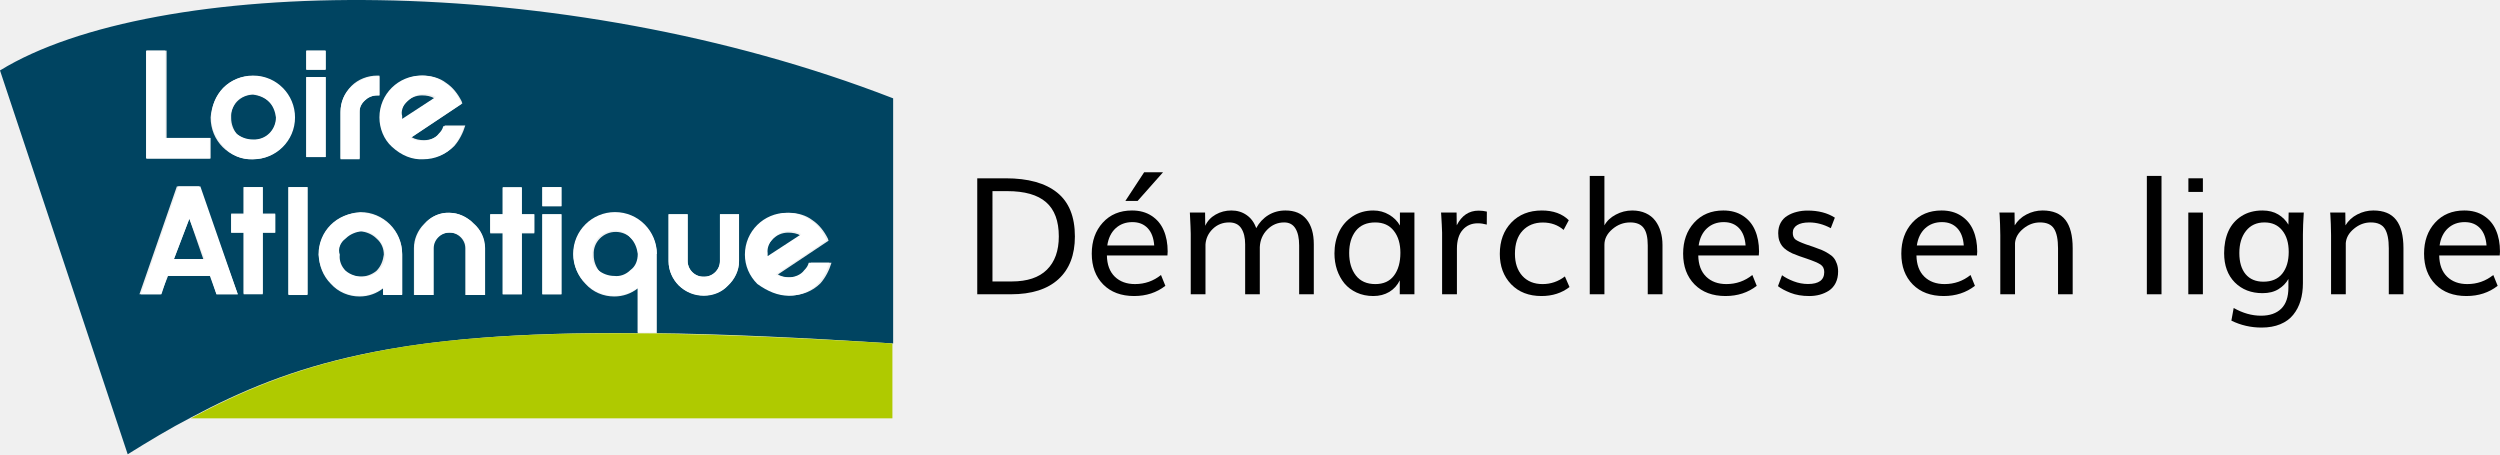
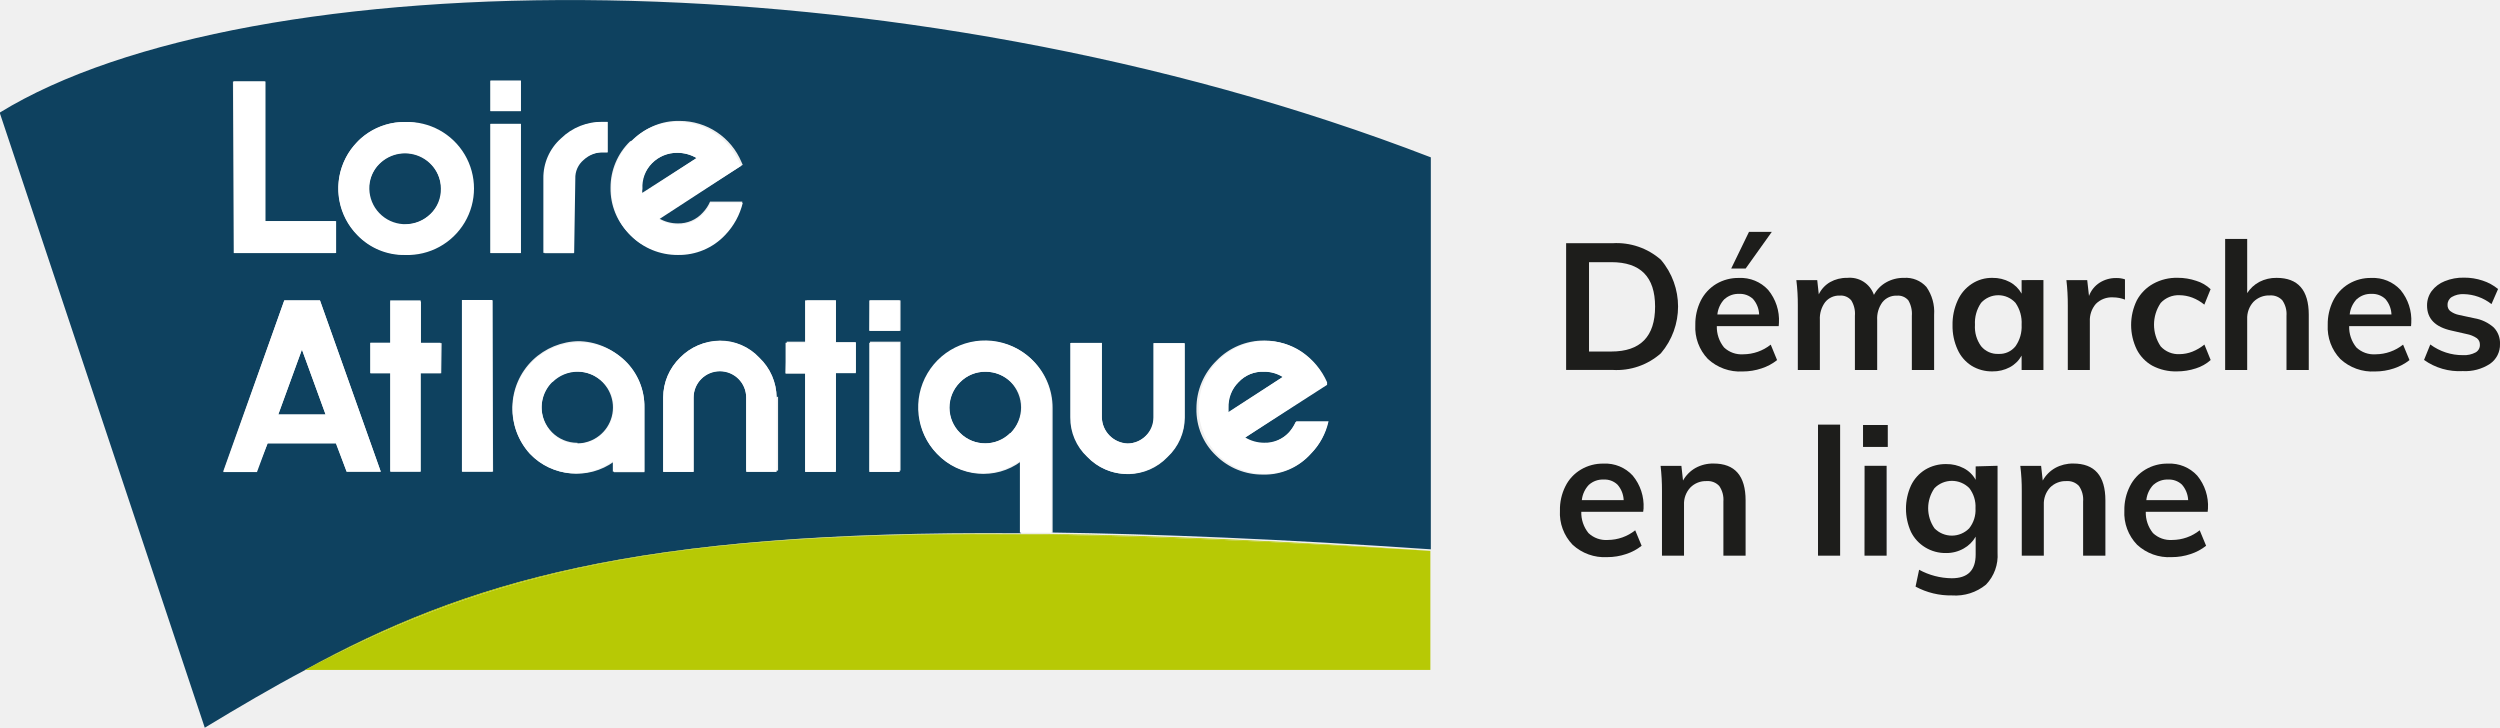
- <svg xmlns="http://www.w3.org/2000/svg" space="preserve" version="1.1" viewBox="0 0 340.65 61.899">
-   <style type="text/css">.st0{fill:#004461;}
- 	.st1{fill:#AFCA00;}
- 	.st2{fill:#FFFFFF;}</style>
-   <g transform="translate(0 -.00089836)">
-     <g>
-       <path class="st0" d="m59.2 13.4c-0.5-0.3-1.1-0.4-1.7-0.4-0.8 0-1.6 0.3-2.2 1-0.6 0.6-0.9 1.4-0.8 2.2v0.4z" />
-       <path class="st0" d="m109.1 32.1c-0.5-0.3-1.1-0.4-1.7-0.4-0.8 0-1.6 0.3-2.2 1-0.6 0.6-0.9 1.4-0.8 2.2v0.4z" />
-       <path class="st0" d="m34.5 19.1c0.8 0 1.6-0.3 2.2-0.8 0.6-0.6 0.9-1.4 1-2.2 0-0.8-0.3-1.6-1-2.2-0.6-0.6-1.4-0.9-2.2-1-1.7 0-3.1 1.4-3 3.1v0.1c0 0.8 0.3 1.6 0.8 2.2 0.6 0.5 1.3 0.8 2.2 0.8z" />
-       <path class="st0" d="m83.9 31.6c-1.7 0-3.1 1.4-3 3.1v0.1c0 0.8 0.3 1.6 0.8 2.2 0.6 0.6 1.4 0.9 2.2 0.8 0.8 0 1.6-0.3 2.2-0.8 0.6-0.6 0.9-1.4 1-2.2-0.1-1.8-1.5-3.2-3.2-3.2z" />
-       <path class="st0" d="m49.1 37.7c0.8 0 1.6-0.3 2.2-0.8 0.6-0.6 0.9-1.4 1-2.2 0-0.8-0.3-1.6-1-2.2-0.6-0.6-1.4-0.9-2.2-1-1.7 0-3.1 1.4-3 3.1v0.1c0 0.8 0.3 1.6 0.8 2.2 0.6 0.5 1.4 0.8 2.2 0.8z" />
-       <path class="st0" d="m86.9 45.4v-6.1c-0.9 0.7-2 1.1-3.2 1.1-1.5 0-2.9-0.6-3.9-1.7-2.2-2.2-2.2-5.8 0-8s5.8-2.2 8 0c1.1 1.1 1.7 2.5 1.7 4v10.7h-0.3c9.3 0.1 19.9 0.6 32.5 1.4v-33.4c-45.6-17.7-100.7-16.7-121.7-3.8l17.4 52.3c2.9-1.8 5.7-3.5 8.6-5 13.7-7.3 28-11.8 60.9-11.5zm16.6-14.7c1.1-1.1 2.5-1.7 4-1.7 1.1 0 2.3 0.3 3.2 1 0.9 0.6 1.6 1.5 2.1 2.5l0.1 0.3-6.9 4.6c0.5 0.3 1.1 0.4 1.7 0.4 0.8 0 1.6-0.3 2.2-1 0.3-0.3 0.5-0.6 0.6-1h2.8c-0.3 1-0.8 2-1.5 2.8-2.2 2.2-5.8 2.2-8 0-1.1-1.1-1.7-2.5-1.7-4-0.2-1.5 0.3-2.9 1.4-3.9zm-12.4-1.5h2.6v6.4c0 1.2 1.1 2.2 2.3 2.1 1.2 0 2.1-1 2.1-2.1v-6.4h2.6v6.4c0 1.3-0.6 2.5-1.5 3.3-1.8 1.8-4.8 1.8-6.7 0-0.9-0.9-1.4-2.1-1.4-3.3zm-53.6 2.5h-1.7v8.3h-2.6v-8.3h-1.7v-2.6h1.7v-3.6h2.6v3.6h1.7zm4.4 8.4h-2.6v-14.6h2.6zm32-14.6h2.6v2.6h-2.6zm0 3.7h2.6v10.9h-2.6zm-7.1 0h1.7v-3.6h2.6v3.6h1.7v2.6h-1.7v8.3h-2.6v-8.3h-1.7zm-0.8 4.6v6.4h-2.6v-6.4c0-1.2-1.1-2.2-2.3-2.1-1.2 0-2.1 1-2.1 2.1v6.4h-2.6v-6.4c0-1.2 0.5-2.4 1.4-3.3 1.6-1.8 4.3-2 6.2-0.5 0.2 0.1 0.3 0.3 0.5 0.5 0.9 0.7 1.6 2 1.5 3.3zm-12.4-21.8c1.1-1.1 2.5-1.7 4-1.7 1.1 0 2.3 0.3 3.2 1 0.9 0.6 1.6 1.5 2.1 2.5l0.1 0.3-6.9 4.6c0.5 0.3 1.1 0.4 1.7 0.4 0.8 0 1.6-0.3 2.2-1 0.3-0.3 0.5-0.6 0.6-1h2.8c-0.3 1-0.8 2-1.5 2.8-2.2 2.2-5.8 2.2-8 0-1.1-1.1-1.7-2.5-1.7-4-0.3-1.4 0.3-2.9 1.4-3.9zm-7.2 3.2c0-1.3 0.6-2.6 1.5-3.5s2.2-1.4 3.5-1.4h0.3v2.7h-0.3c-0.6 0-1.2 0.2-1.7 0.7-0.4 0.4-0.7 0.9-0.7 1.5v6.4h-2.6zm2.7 13.7c3.1 0 5.7 2.5 5.7 5.7v5.5h-2.6v-0.8c-0.9 0.7-2 1.1-3.2 1.1-1.5 0-2.9-0.6-3.9-1.7-2.2-2.2-2.2-5.8 0-8 1.1-1.1 2.5-1.7 4-1.8zm-7.3-22h2.5v2.6h-2.6v-2.6zm0 3.6h2.5v10.9h-2.6v-10.9zm-11.4 1.5c2.2-2.2 5.8-2.2 8 0 1.1 1.1 1.7 2.5 1.7 4 0 3.1-2.5 5.7-5.7 5.7s-5.7-2.5-5.7-5.7c0.1-1.4 0.7-2.9 1.7-4zm-10.5-5.1h2.8v11.9h6v2.8h-8.7v-14.7zm2 33.2h-2.9l5.1-14.7h3l5.3 14.7h-2.9l-0.8-2.5h-5.8z" />
-       <path class="st0" d="m23.7 35.3h4l-1.9-5.5z" />
-       <path class="st1" d="m26 57h95.6v-10.2c-55.3-3.3-74.7-1-95.6 10.2z" />
-       <path class="st1" d="m121.9 46.8" />
-       <path class="st1" d="m121.7 46.8c-12.6-0.8-23.3-1.2-32.5-1.4h-2.2c-33-0.3-47.3 4.2-61 11.6 20.9-11.2 40.3-13.5 95.7-10.2z" />
-       <path class="st2" d="m34.5 21.7c3.1 0 5.7-2.5 5.7-5.7 0-3.1-2.5-5.7-5.7-5.7s-5.7 2.5-5.7 5.7c0 1.5 0.6 2.9 1.7 4 1 1.2 2.5 1.8 4 1.7zm-2.3-7.9c0.6-0.6 1.4-0.9 2.2-1 0.8 0.1 1.6 0.4 2.2 1s0.9 1.4 1 2.2c0 1.7-1.4 3.1-3.1 3h-0.1c-0.8 0-1.6-0.3-2.2-0.8-0.6-0.6-0.9-1.4-0.8-2.2 0-0.7 0.3-1.5 0.8-2.2z" />
-       <rect class="st2" x="41.8" y="10.5" width="2.6" height="10.9" />
-       <path class="st2" d="m49 15.2c0-0.6 0.2-1.1 0.7-1.5 0.4-0.4 1-0.7 1.7-0.7h0.3v-2.6h-0.3c-1.3 0-2.5 0.5-3.5 1.4s-1.5 2.1-1.5 3.5v6.4h2.6z" />
-       <path class="st2" d="m35.8 25.5h-2.6v3.7h-1.7v2.5h1.7v8.4h2.6v-8.4h1.7v-2.5h-1.7z" />
-       <rect class="st2" x="39.3" y="25.5" width="2.6" height="14.7" />
-       <path class="st2" d="m45.1 38.6c1 1.1 2.4 1.7 3.9 1.7 1.2 0 2.3-0.4 3.2-1.1v1h2.6v-5.5c0-3.1-2.5-5.7-5.7-5.7s-5.7 2.5-5.7 5.7c0.1 1.4 0.7 2.9 1.7 3.9zm2-6.1c0.6-0.6 1.4-0.9 2.2-1 0.8 0 1.6 0.3 2.2 1 0.6 0.6 0.9 1.4 1 2.2 0 1.7-1.4 3.1-3.1 3h-0.1c-0.8 0-1.6-0.3-2.2-0.8-0.6-0.6-0.9-1.4-0.8-2.2-0.3-0.8 0.1-1.7 0.8-2.2z" />
-       <path class="st2" d="m57.9 30.5c-0.9 0.9-1.4 2.1-1.4 3.3v6.4h2.6v-6.4c0-1.2 1.1-2.2 2.3-2.1 1.2 0 2.1 1 2.1 2.1v6.4h2.6v-6.4c0-1.3-0.6-2.5-1.5-3.3-0.9-0.9-2.1-1.5-3.3-1.5-1.3-0.1-2.6 0.5-3.4 1.5z" />
-       <path class="st2" d="m68.5 40.1h2.6v-8.4h1.7v-2.5h-1.7v-3.7h-2.6v3.7h-1.7v2.5h1.7z" />
-       <rect class="st2" x="73.9" y="29.2" width="2.6" height="10.9" />
-       <rect class="st2" x="73.9" y="25.5" width="2.6" height="2.6" />
-       <path class="st2" d="m89.5 34.6c0-3.1-2.5-5.7-5.7-5.7-3.1 0-5.7 2.5-5.7 5.7 0 1.5 0.6 2.9 1.7 4 1 1.1 2.4 1.7 3.9 1.7 1.2 0 2.3-0.4 3.2-1.1v6.1h2.5v-10.7zm-3.6 2.2c-0.6 0.6-1.4 0.9-2.2 0.8-0.8 0-1.6-0.3-2.2-0.8-0.6-0.6-0.9-1.4-0.8-2.2 0-0.8 0.3-1.6 0.8-2.2 0.6-0.6 1.4-0.9 2.2-1 0.8 0 1.6 0.3 2.2 1 0.6 0.6 0.9 1.4 1 2.2 0 0.9-0.3 1.7-1 2.2z" />
-       <path class="st2" d="m86.9 45.4" />
-       <path class="st2" d="m95.9 40.3c1.3 0 2.5-0.5 3.3-1.4 0.9-0.9 1.5-2.1 1.5-3.3v-6.4h-2.6v6.4c0 1.2-1.1 2.2-2.3 2.1-1.2 0-2.1-1-2.1-2.1v-6.4h-2.6v6.4c0 1.2 0.5 2.4 1.4 3.3s2.1 1.4 3.4 1.4z" />
-       <path class="st2" d="m57.7 21.7c1.5 0 3-0.6 4-1.7 0.7-0.8 1.2-1.7 1.5-2.8h-2.8c-0.1 0.4-0.3 0.7-0.6 1-0.5 0.7-1.4 1-2.2 1-0.6 0-1.1-0.1-1.7-0.4l6.9-4.6-0.1-0.4c-0.4-1-1.1-1.9-2.1-2.5-0.9-0.7-2-1-3.2-1-3.1 0-5.7 2.5-5.7 5.7 0 1.5 0.6 3 1.7 4 1.3 1.2 2.8 1.8 4.3 1.7zm-2.2-7.9c0.6-0.6 1.4-1 2.2-1 0.6 0 1.1 0.1 1.7 0.4l-4.6 3v-0.4c-0.2-0.6 0.1-1.5 0.7-2z" />
-       <path class="st2" d="m107.5 40.3c1.5 0 3-0.6 4-1.7 0.7-0.8 1.2-1.7 1.5-2.8h-2.8c-0.1 0.4-0.3 0.7-0.6 1-0.5 0.7-1.4 1-2.2 1-0.6 0-1.1-0.1-1.7-0.4l6.9-4.6-0.1-0.3c-0.4-1-1.1-1.9-2.1-2.5-0.9-0.7-2-1-3.2-1-3.1 0-5.7 2.5-5.7 5.7 0 1.5 0.6 2.9 1.7 4 1.4 1 2.8 1.6 4.3 1.6zm-2.2-7.8c0.6-0.6 1.4-1 2.2-1 0.6 0 1.1 0.1 1.7 0.4l-4.6 3v-0.4c-0.1-0.7 0.2-1.4 0.7-2z" />
-       <path class="st2" d="m28.6 18.8h-6.1v-11.9h-2.6v14.7h8.7z" />
-       <path class="st2" d="m29.5 40.1h2.9l-5.1-14.7h-3l-5.1 14.7h2.8l0.8-2.5h5.8zm-5.8-4.8 2.1-5.5 2.1 5.5z" />
-       <rect class="st2" x="41.8" y="6.9" width="2.6" height="2.6" />
-     </g>
-   </g>
-   <g font-family="Muli" font-size="22.227px" stroke-width=".556" style="line-height:1.25" aria-label="Démarches en ligne">
-     <path d="m133.16 40.098v-15.802h3.885q4.58 0 7 1.943t2.42 5.98q0 3.777-2.247 5.828-2.247 2.051-6.468 2.051zm2.073-1.747h2.627q3.169 0 4.786-1.595 1.628-1.606 1.628-4.537 0-3.158-1.736-4.667-1.726-1.509-5.296-1.509h-2.008z" />
-     <path d="m150.88 33.445h6.393q-0.109-1.53-0.89-2.355-0.781-0.825-2.084-0.825-1.367 0-2.29 0.847-0.912 0.847-1.129 2.333zm3.668 6.892q-2.659 0-4.222-1.574-1.563-1.585-1.563-4.2 0-2.572 1.498-4.222 1.509-1.661 3.983-1.661 1.563 0 2.67 0.727 1.118 0.727 1.65 1.975 0.543 1.248 0.543 2.898 0 0.206-0.033 0.532h-8.248q0.033 1.867 1.075 2.887 1.042 1.009 2.757 1.009 1.997 0 3.538-1.237l0.597 1.476q-1.791 1.389-4.244 1.389zm-1.205-12.959 2.561-3.907h2.572l-3.462 3.907z" />
-     <path d="m162.25 40.098v-8.227q0-0.564-0.119-2.909h2.073l0.022 1.802q0.445-0.977 1.422-1.53 0.977-0.554 2.138-0.554 1.194 0 2.084 0.629 0.901 0.629 1.302 1.78 0.608-1.129 1.639-1.769 1.042-0.64 2.344-0.64 1.899 0 2.876 1.216 0.988 1.205 0.988 3.386v6.816h-1.997v-6.653q0-1.476-0.499-2.301-0.499-0.836-1.541-0.836-1.335 0-2.301 0.977-0.955 0.966-1.02 2.388v6.425h-1.997v-6.827q0-1.335-0.521-2.149t-1.661-0.814q-1.313 0-2.225 0.879-0.912 0.879-0.998 2.127v6.783z" />
-     <path d="m187.41 38.709q1.661 0 2.529-1.15 0.879-1.161 0.879-3.115 0-1.845-0.89-2.985-0.89-1.15-2.54-1.15-1.736 0-2.648 1.15-0.901 1.15-0.901 3.017 0 1.878 0.912 3.061 0.912 1.172 2.659 1.172zm-0.282 1.628q-1.248 0-2.268-0.467-1.009-0.467-1.671-1.259-0.651-0.803-1.009-1.845-0.347-1.053-0.347-2.236 0-1.628 0.629-2.941 0.64-1.324 1.856-2.116t2.811-0.792q1.183 0 2.149 0.575 0.977 0.575 1.476 1.476v-1.769h1.975v11.135h-1.997v-1.899q-0.478 0.998-1.422 1.574-0.944 0.564-2.182 0.564z" />
-     <path d="m196.5 40.098v-8.4q0-0.369-0.043-1.053-0.033-0.684-0.065-1.183l-0.033-0.499h2.116l0.022 1.736q1.009-1.997 2.974-1.997 0.619 0 1.129 0.13l-0.011 1.769q-0.64-0.174-1.226-0.174-1.281 0-2.062 0.901-0.781 0.89-0.781 2.572v6.197z" />
-     <path d="m210.04 40.337q-2.583 0-4.135-1.606-1.541-1.617-1.541-4.135 0-2.637 1.574-4.276t4.146-1.639q2.333 0 3.679 1.324l-0.705 1.324q-1.161-1.009-2.833-1.009-1.704 0-2.757 1.118-1.042 1.107-1.042 3.147 0 1.888 1.009 3.006 1.02 1.118 2.757 1.118 1.682 0 3.039-1.042l0.629 1.444q-1.585 1.226-3.82 1.226z" />
-     <path d="m216.62 40.098v-16.128h1.997v6.74q0.499-0.912 1.552-1.465 1.053-0.564 2.236-0.564 1.042 0 1.845 0.369t1.292 1.02q0.488 0.64 0.738 1.487 0.25 0.836 0.25 1.823v6.718h-2.008v-6.664q0-1.639-0.564-2.377-0.564-0.749-1.823-0.749-1.367 0-2.442 0.923-1.075 0.923-1.075 2.116v6.751z" />
-     <path d="m231.46 33.445h6.393q-0.109-1.53-0.89-2.355-0.781-0.825-2.084-0.825-1.367 0-2.29 0.847-0.912 0.847-1.129 2.333zm3.668 6.892q-2.659 0-4.222-1.574-1.563-1.585-1.563-4.2 0-2.572 1.498-4.222 1.509-1.661 3.983-1.661 1.563 0 2.67 0.727 1.118 0.727 1.65 1.975 0.543 1.248 0.543 2.898 0 0.206-0.033 0.532h-8.248q0.033 1.867 1.075 2.887 1.042 1.009 2.757 1.009 1.997 0 3.538-1.237l0.597 1.476q-1.791 1.389-4.244 1.389z" />
-     <path d="m246.52 40.337q-1.444 0-2.55-0.434-1.096-0.434-1.704-0.912l0.554-1.487q0.619 0.456 1.574 0.825 0.966 0.369 1.964 0.369 2.214 0 2.214-1.628 0-0.684-0.499-1.02-0.499-0.336-1.943-0.825l-0.955-0.326q-0.554-0.195-0.944-0.369-0.38-0.174-0.771-0.434-0.391-0.271-0.629-0.575-0.239-0.315-0.391-0.749-0.141-0.445-0.141-0.998 0-0.792 0.326-1.4 0.336-0.619 0.912-0.966 0.575-0.358 1.27-0.532 0.695-0.184 1.498-0.184 2.203 0 3.712 0.966l-0.554 1.433q-1.465-0.781-2.93-0.781-1.075 0-1.661 0.369-0.586 0.369-0.586 1.042 0 0.608 0.347 0.901 0.358 0.282 1.411 0.662 0.944 0.315 1.118 0.38 0.684 0.239 1.096 0.412t0.879 0.467q0.478 0.282 0.727 0.597 0.26 0.315 0.423 0.792 0.174 0.467 0.174 1.064 0 0.89-0.336 1.563-0.336 0.662-0.912 1.042-0.575 0.369-1.248 0.554-0.673 0.184-1.444 0.184z" />
-     <path d="m261.19 33.445h6.393q-0.109-1.53-0.89-2.355-0.781-0.825-2.084-0.825-1.367 0-2.29 0.847-0.912 0.847-1.129 2.333zm3.668 6.892q-2.659 0-4.222-1.574-1.563-1.585-1.563-4.2 0-2.572 1.498-4.222 1.509-1.661 3.983-1.661 1.563 0 2.67 0.727 1.118 0.727 1.65 1.975 0.543 1.248 0.543 2.898 0 0.206-0.033 0.532h-8.248q0.033 1.867 1.075 2.887 1.042 1.009 2.757 1.009 1.997 0 3.538-1.237l0.597 1.476q-1.791 1.389-4.244 1.389z" />
-     <path d="m272.56 40.098v-8.053q0-0.738-0.033-1.509-0.022-0.771-0.054-1.172l-0.033-0.402h2.062l0.022 1.747q0.575-0.955 1.606-1.487 1.042-0.543 2.192-0.543 2.106 0 3.104 1.281 0.998 1.27 0.998 3.864v6.273h-1.997v-6.262q0-1.812-0.543-2.67-0.543-0.857-1.91-0.857-1.259 0-2.29 0.857-1.031 0.847-1.118 1.954v6.979z" />
-     <path d="m292.53 40.098v-16.128h1.997v16.128z" />
-     <path d="m298.19 26.152v-1.856h1.975v1.856zm-0.011 13.946v-11.135h1.986v11.135z" />
-     <path d="m308.41 38.383q1.693 0 2.572-1.096 0.879-1.107 0.879-2.963 0-1.834-0.879-2.92-0.868-1.096-2.431-1.096-1.595 0-2.507 1.15t-0.912 3.017q0 1.856 0.857 2.887 0.857 1.02 2.42 1.02zm-0.25 6.251q-2.192 0-4.113-0.944l0.315-1.726q1.845 1.053 3.723 1.053 1.78 0 2.757-0.955t0.977-2.887v-1.161q-0.467 0.836-1.357 1.389-0.879 0.543-2.171 0.543-2.312 0-3.777-1.465-1.454-1.476-1.454-3.983 0-1.704 0.586-3.006 0.597-1.302 1.791-2.051 1.194-0.76 2.844-0.76 1.27 0 2.16 0.543 0.89 0.543 1.378 1.389l0.033-1.65h2.062q-0.119 1.802-0.119 2.995v6.62q0 1.324-0.326 2.409-0.326 1.085-0.998 1.91-0.662 0.825-1.758 1.281-1.096 0.456-2.55 0.456z" />
-     <path d="m317.63 40.098v-8.053q0-0.738-0.033-1.509-0.022-0.771-0.054-1.172l-0.033-0.402h2.062l0.022 1.747q0.575-0.955 1.606-1.487 1.042-0.543 2.192-0.543 2.106 0 3.104 1.281 0.998 1.27 0.998 3.864v6.273h-1.997v-6.262q0-1.812-0.543-2.67-0.543-0.857-1.91-0.857-1.259 0-2.29 0.857-1.031 0.847-1.118 1.954v6.979z" />
-     <path d="m332.42 33.445h6.393q-0.109-1.53-0.89-2.355-0.781-0.825-2.084-0.825-1.367 0-2.29 0.847-0.912 0.847-1.129 2.333zm3.668 6.892q-2.659 0-4.222-1.574-1.563-1.585-1.563-4.2 0-2.572 1.498-4.222 1.509-1.661 3.983-1.661 1.563 0 2.67 0.727 1.118 0.727 1.65 1.975 0.543 1.248 0.543 2.898 0 0.206-0.033 0.532h-8.248q0.033 1.867 1.075 2.887 1.042 1.009 2.757 1.009 1.997 0 3.538-1.237l0.597 1.476q-1.791 1.389-4.244 1.389z" />
-   </g>
+ <svg xmlns="http://www.w3.org/2000/svg" id="Calque_1" data-name="Calque 1" viewBox="0 0 323.17 94.07">
+   <defs>
+     <style>.cls-1{fill:#1d1d1b;}.cls-2{fill:#0e415f;}.cls-3{fill:#b7c905;}.cls-4{fill:#fff;}</style>
+   </defs>
+   <path class="cls-1" d="M332.23,408.61h6a8.66,8.66,0,0,1,6.25,2.14,9.34,9.34,0,0,1,0,12.09,8.62,8.62,0,0,1-6.25,2.15h-6Zm5.84,14c3.77,0,5.66-1.94,5.66-5.8s-1.89-5.75-5.66-5.75h-2.88v11.55Z" transform="translate(-129.78 -377.17)" />
+   <path class="cls-1" d="M359.71,419.33h-8a4.19,4.19,0,0,0,.93,2.75,3.28,3.28,0,0,0,2.49.89,5.74,5.74,0,0,0,3.55-1.25l.82,2a6.4,6.4,0,0,1-2,1.07,7.67,7.67,0,0,1-2.45.4,6.1,6.1,0,0,1-4.49-1.61,5.89,5.89,0,0,1-1.63-4.41,6.83,6.83,0,0,1,.71-3.15,5.33,5.33,0,0,1,2-2.15,5.55,5.55,0,0,1,2.93-.77,4.81,4.81,0,0,1,3.78,1.55,6.14,6.14,0,0,1,1.39,4.26Zm-7-3.51a3.38,3.38,0,0,0-.93,2h5.4a3.22,3.22,0,0,0-.79-2,2.44,2.44,0,0,0-1.81-.66A2.63,2.63,0,0,0,352.73,415.82Zm.86-3.94,2.3-4.74h2.95l-3.38,4.74Z" transform="translate(-129.78 -377.17)" />
+   <path class="cls-1" d="M378.8,414.26a5.59,5.59,0,0,1,1,3.6V425h-2.88v-7a3.42,3.42,0,0,0-.45-2,1.73,1.73,0,0,0-1.48-.61,2.26,2.26,0,0,0-1.87.84,3.53,3.53,0,0,0-.68,2.31V425h-2.88v-7a3.28,3.28,0,0,0-.47-2,1.75,1.75,0,0,0-1.48-.62,2.31,2.31,0,0,0-1.89.84,3.54,3.54,0,0,0-.69,2.31V425h-2.85v-8.33a25.06,25.06,0,0,0-.19-3.29h2.7l.2,1.84a3.67,3.67,0,0,1,1.46-1.58,4.3,4.3,0,0,1,2.2-.55,3.3,3.3,0,0,1,3.47,2.2,4,4,0,0,1,1.58-1.62,4.51,4.51,0,0,1,2.29-.58A3.56,3.56,0,0,1,378.8,414.26Z" transform="translate(-129.78 -377.17)" />
+   <path class="cls-1" d="M393.93,413.37V425h-2.82v-1.86a3.78,3.78,0,0,1-1.52,1.5,4.63,4.63,0,0,1-2.26.54,5,5,0,0,1-2.69-.73,4.78,4.78,0,0,1-1.81-2.1,7.23,7.23,0,0,1-.65-3.15,7.35,7.35,0,0,1,.66-3.18,5,5,0,0,1,1.83-2.16,4.69,4.69,0,0,1,2.66-.77,4.63,4.63,0,0,1,2.26.54,3.78,3.78,0,0,1,1.52,1.5v-1.75Zm-3.61,8.56a4.4,4.4,0,0,0,.79-2.78,4.48,4.48,0,0,0-.79-2.83,3,3,0,0,0-4.45,0,4.54,4.54,0,0,0-.79,2.84,4.22,4.22,0,0,0,.79,2.76,2.74,2.74,0,0,0,2.25,1A2.64,2.64,0,0,0,390.32,421.93Z" transform="translate(-129.78 -377.17)" />
+   <path class="cls-1" d="M404.47,413.28l0,2.62a4.23,4.23,0,0,0-1.52-.29,2.89,2.89,0,0,0-2.25.85,3.23,3.23,0,0,0-.77,2.25V425h-2.85v-8.33a27.05,27.05,0,0,0-.18-3.29h2.69l.23,2.05a3.44,3.44,0,0,1,1.38-1.72,3.9,3.9,0,0,1,2.14-.6A3.31,3.31,0,0,1,404.47,413.28Z" transform="translate(-129.78 -377.17)" />
+   <path class="cls-1" d="M408,424.44a5,5,0,0,1-2-2.08,7.25,7.25,0,0,1,0-6.36,5.35,5.35,0,0,1,2.12-2.15,6.24,6.24,0,0,1,3.16-.77,7.45,7.45,0,0,1,2.4.39,4.67,4.67,0,0,1,1.86,1.08l-.81,2a5.63,5.63,0,0,0-1.56-.91,4.85,4.85,0,0,0-1.64-.31,3.13,3.13,0,0,0-2.44,1,5,5,0,0,0,0,5.62,3.1,3.1,0,0,0,2.45,1,4.64,4.64,0,0,0,1.64-.32,5.93,5.93,0,0,0,1.56-.92l.81,2a5.19,5.19,0,0,1-1.91,1.08,7.82,7.82,0,0,1-2.46.39A6.44,6.44,0,0,1,408,424.44Z" transform="translate(-129.78 -377.17)" />
+   <path class="cls-1" d="M428.23,417.86V425h-2.88v-7a3.12,3.12,0,0,0-.53-2,2,2,0,0,0-1.63-.64,2.82,2.82,0,0,0-2.12.84,3.1,3.1,0,0,0-.8,2.22V425h-2.85V408.06h2.85v7a4.22,4.22,0,0,1,1.59-1.46,4.69,4.69,0,0,1,2.2-.51Q428.23,413.08,428.23,417.86Z" transform="translate(-129.78 -377.17)" />
+   <path class="cls-1" d="M441.45,419.33h-8a4.19,4.19,0,0,0,.93,2.75,3.29,3.29,0,0,0,2.5.89,5.73,5.73,0,0,0,3.54-1.25l.83,2a6.57,6.57,0,0,1-2,1.07,7.67,7.67,0,0,1-2.45.4,6.1,6.1,0,0,1-4.49-1.61,5.93,5.93,0,0,1-1.63-4.41,6.83,6.83,0,0,1,.71-3.15,5.28,5.28,0,0,1,2-2.15,5.49,5.49,0,0,1,2.92-.77,4.81,4.81,0,0,1,3.78,1.55,6.14,6.14,0,0,1,1.39,4.26Zm-7-3.51a3.38,3.38,0,0,0-.93,2h5.4a3.22,3.22,0,0,0-.79-2,2.43,2.43,0,0,0-1.8-.66A2.64,2.64,0,0,0,434.47,415.82Z" transform="translate(-129.78 -377.17)" />
+   <path class="cls-1" d="M443.13,423.7l.81-2a7,7,0,0,0,4.25,1.38,3.09,3.09,0,0,0,1.6-.35,1.08,1.08,0,0,0,.56-1,1,1,0,0,0-.39-.84,3.47,3.47,0,0,0-1.33-.54l-1.93-.44q-3.18-.69-3.18-3.24a3.1,3.1,0,0,1,.6-1.88,3.91,3.91,0,0,1,1.68-1.27,6.28,6.28,0,0,1,2.51-.46,7.43,7.43,0,0,1,2.39.38,6.15,6.15,0,0,1,2,1.09l-.85,1.95a6,6,0,0,0-3.59-1.29,2.8,2.8,0,0,0-1.54.37,1.16,1.16,0,0,0-.55,1,1,1,0,0,0,.33.81,2.83,2.83,0,0,0,1.14.51l2,.43a5,5,0,0,1,2.52,1.21,2.91,2.91,0,0,1,.79,2.13,3,3,0,0,1-1.29,2.55,5.84,5.84,0,0,1-3.52.94A7.86,7.86,0,0,1,443.13,423.7Z" transform="translate(-129.78 -377.17)" />
+   <path class="cls-1" d="M342.19,443.33h-8a4.19,4.19,0,0,0,.93,2.75,3.29,3.29,0,0,0,2.5.89,5.73,5.73,0,0,0,3.54-1.25l.83,2a6.35,6.35,0,0,1-2,1.07,7.62,7.62,0,0,1-2.45.4,6.08,6.08,0,0,1-4.48-1.61,5.89,5.89,0,0,1-1.63-4.41,6.71,6.71,0,0,1,.71-3.15,5.19,5.19,0,0,1,2-2.15,5.52,5.52,0,0,1,2.92-.77,4.79,4.79,0,0,1,3.78,1.55,6.14,6.14,0,0,1,1.4,4.26Zm-7-3.51a3.38,3.38,0,0,0-.93,2h5.41a3.22,3.22,0,0,0-.8-2,2.4,2.4,0,0,0-1.8-.66A2.66,2.66,0,0,0,335.2,439.82Z" transform="translate(-129.78 -377.17)" />
+   <path class="cls-1" d="M355.43,441.86V449h-2.87v-7a3.12,3.12,0,0,0-.53-2,2,2,0,0,0-1.63-.64,2.8,2.8,0,0,0-2.12.84,3.06,3.06,0,0,0-.81,2.22V449h-2.85v-8.33a26.77,26.77,0,0,0-.18-3.28h2.69l.21,1.9a4.23,4.23,0,0,1,1.62-1.63,4.65,4.65,0,0,1,2.31-.57Q355.43,437.08,355.43,441.86Z" transform="translate(-129.78 -377.17)" />
+   <path class="cls-1" d="M364.79,432.06h2.86V449h-2.86Z" transform="translate(-129.78 -377.17)" />
+   <path class="cls-1" d="M373.81,432.11v2.83h-3.2v-2.83Zm-3,5.27h2.85V449H370.8Z" transform="translate(-129.78 -377.17)" />
+   <path class="cls-1" d="M388,437.38v11.24a5.41,5.41,0,0,1-1.49,4.12,6.23,6.23,0,0,1-4.4,1.4A9.54,9.54,0,0,1,377.4,453l.46-2.18a9,9,0,0,0,4.21,1.1c2.07,0,3.1-1,3.1-3.08v-2.3a4,4,0,0,1-1.54,1.53,4.48,4.48,0,0,1-2.28.59,5,5,0,0,1-2.7-.73,4.86,4.86,0,0,1-1.84-2,7.26,7.26,0,0,1,0-6,4.89,4.89,0,0,1,1.84-2.05,5.1,5.1,0,0,1,2.7-.72,4.75,4.75,0,0,1,2.29.54,3.69,3.69,0,0,1,1.53,1.5v-1.74Zm-3.67,8.09a3.81,3.81,0,0,0,.82-2.6,3.92,3.92,0,0,0-.8-2.6,3.16,3.16,0,0,0-4.5,0,4.53,4.53,0,0,0,0,5.2,3.14,3.14,0,0,0,4.48,0Z" transform="translate(-129.78 -377.17)" />
+   <path class="cls-1" d="M401.94,441.86V449h-2.88v-7a3.06,3.06,0,0,0-.53-2,2,2,0,0,0-1.63-.64,2.82,2.82,0,0,0-2.12.84,3.1,3.1,0,0,0-.8,2.22V449h-2.85v-8.33a24.79,24.79,0,0,0-.19-3.28h2.69l.21,1.9a4.23,4.23,0,0,1,1.62-1.63,4.71,4.71,0,0,1,2.31-.57Q401.94,437.08,401.94,441.86Z" transform="translate(-129.78 -377.17)" />
+   <path class="cls-1" d="M415.16,443.33h-8a4.19,4.19,0,0,0,.93,2.75,3.29,3.29,0,0,0,2.5.89,5.73,5.73,0,0,0,3.54-1.25l.83,2a6.46,6.46,0,0,1-2,1.07,7.62,7.62,0,0,1-2.45.4,6.06,6.06,0,0,1-4.48-1.61,5.9,5.9,0,0,1-1.64-4.41,6.71,6.71,0,0,1,.72-3.15,5.19,5.19,0,0,1,2-2.15,5.49,5.49,0,0,1,2.92-.77,4.81,4.81,0,0,1,3.78,1.55,6.14,6.14,0,0,1,1.39,4.26Zm-7-3.51a3.38,3.38,0,0,0-.93,2h5.41a3.28,3.28,0,0,0-.8-2,2.43,2.43,0,0,0-1.8-.66A2.66,2.66,0,0,0,408.18,439.82Z" transform="translate(-129.78 -377.17)" />
+   <path class="cls-2" d="M219.83,397.6a4.94,4.94,0,0,0-2.48-.68,4.64,4.64,0,0,0-4.66,4.66,1.18,1.18,0,0,0,0,.59Z" transform="translate(-129.78 -377.17)" />
+   <path class="cls-2" d="M295.6,425.9a4,4,0,0,0-2.42-.68,4.28,4.28,0,0,0-3.31,1.36,4.44,4.44,0,0,0-1.35,3.3v.59Z" transform="translate(-129.78 -377.17)" />
+   <path class="cls-2" d="M182.16,406.19a4.71,4.71,0,0,0,3.3-1.35,4.21,4.21,0,0,0,1.36-3.31,4.69,4.69,0,1,0-8.16,3.31,4.87,4.87,0,0,0,3.55,1.5Z" transform="translate(-129.78 -377.17)" />
+   <path class="cls-2" d="M257.16,425.22a4.7,4.7,0,0,0-3.3,1.36,4.6,4.6,0,0,0-.05,6.51l.05.05a4.6,4.6,0,0,0,6.5,0l.05,0a4.66,4.66,0,0,0,1.36-3.31,4.74,4.74,0,0,0-1.36-3.3A4.56,4.56,0,0,0,257.16,425.22Z" transform="translate(-129.78 -377.17)" />
+   <path class="cls-2" d="M204.44,434.49a4.65,4.65,0,1,0-3.3-8h0a4.66,4.66,0,0,0,0,6.56,4.61,4.61,0,0,0,3.25,1.36h.05Z" transform="translate(-129.78 -377.17)" />
+   <path class="cls-2" d="M261.77,446.1v-9.28A8.16,8.16,0,0,1,251,435.9a8.31,8.31,0,0,1-2.43-6,8.64,8.64,0,0,1,17.28,0V446h-.53c14.08.19,30.39.87,49.42,2.18V397.51c-69.27-26.75-153-25.44-185-5.78l26.51,79.51c4.41-2.67,8.69-5.19,13-7.47h0C190.07,452.46,211.72,445.71,261.77,446.1Zm25.29-22.33a8.49,8.49,0,0,1,6.12-2.58,8.62,8.62,0,0,1,4.8,1.46,9.22,9.22,0,0,1,3.2,3.88v.34l-10.58,6.95a4.88,4.88,0,0,0,2.43.67,4.34,4.34,0,0,0,3.35-1.4,5,5,0,0,0,.87-1.36h4.18a8.35,8.35,0,0,1-2.24,4.12,7.92,7.92,0,0,1-6.11,2.67,8.55,8.55,0,0,1-6.12-2.47,8.15,8.15,0,0,1-2.52-6.07A8.62,8.62,0,0,1,287.06,423.77Zm-18.84-2.28h4v9.61a3.44,3.44,0,0,0,3.34,3.39,3.33,3.33,0,0,0,2.38-1,3.13,3.13,0,0,0,1-2.38v-9.57h4v9.62a7,7,0,0,1-2.23,5.09,7.1,7.1,0,0,1-10,.29l-.29-.29a6.92,6.92,0,0,1-2.19-5.09Zm-81.4,3.93h-2.67v12.72h-3.88V425.42h-2.58v-3.93h2.58v-5.34h3.93v5.38h2.67Zm6.7,12.72h-4V416h3.93ZM242.25,416h3.94v3.93h-4Zm0,5.34h3.94V438h-4Zm-10.77,0h2.57V416h3.79v5.39h2.57v3.93h-2.57V438h-3.93V425.47h-2.58Zm-1.12,7.09V438h-4.12v-9.47a3.4,3.4,0,0,0-6.8,0h0v9.61h-3.93v-9.61a7.46,7.46,0,0,1,7.33-7.33,6.92,6.92,0,0,1,5.09,2.19,7.16,7.16,0,0,1,2.24,5.14Zm-18.78-33.11a8.11,8.11,0,0,1,6.06-2.52,8.66,8.66,0,0,1,8,5.34l.15.34-10.87,6.89a4.8,4.8,0,0,0,2.47.68,4.2,4.2,0,0,0,3.25-1.41,4.8,4.8,0,0,0,.93-1.41h4.17a8.5,8.5,0,0,1-2.28,4.18,8,8,0,0,1-6.12,2.57,8.45,8.45,0,0,1-6.11-2.47,8.23,8.23,0,0,1-2.53-6.07,8.33,8.33,0,0,1,2.53-6Zm-11.36,4.95a6.78,6.78,0,0,1,2.28-5.19,7.43,7.43,0,0,1,5.39-2.14h.43v3.93h-.63a3.7,3.7,0,0,0-2.67,1,3.29,3.29,0,0,0-1.06,2.42v9.61h-3.79v-9.61Zm4.22,21a8.59,8.59,0,0,1,6.12,2.58,8.19,8.19,0,0,1,2.52,6.06v8.3h-3.93v-1.36a8.27,8.27,0,0,1-10.73-.92,8.66,8.66,0,0,1,.24-12.23,8.82,8.82,0,0,1,5.93-2.43ZM193.18,387.6h3.93v3.94h-3.93Zm0,5.59h3.93v16.69h-3.93ZM176,395.47a8.46,8.46,0,0,1,6.12-2.53,8.57,8.57,0,1,1-.1,17.14,8.57,8.57,0,0,1-6-14.61Zm-16.11-7.77h4.12v18.06h9.08v4.12H160Zm3,50.44h-4.27L166.53,416h4.61L179,438.14h-4.41l-1.36-3.69h-8.84Z" transform="translate(-129.78 -377.17)" />
+   <polygon class="cls-2" points="35.97 53.58 42.09 53.58 39.03 45.18 35.97 53.58" />
+   <path class="cls-3" d="M169.2,463.77H314.68V448.38C230.6,443.23,201,446.87,169.2,463.77Z" transform="translate(-129.78 -377.17)" />
+   <path class="cls-3" d="M315,448.38" transform="translate(-129.78 -377.17)" />
+   <path class="cls-3" d="M314.68,448.38h0c-19.08-1.31-35.34-2-49.42-2.19h-3.44c-50-.53-71.75,6.22-92.67,17.58h0C201,446.87,230.6,443.23,314.68,448.38Z" transform="translate(-129.78 -377.17)" />
+   <path class="cls-4" d="M182.16,410.13a8.6,8.6,0,1,0,0-17.19A8.6,8.6,0,0,0,176,407.6h0A8.34,8.34,0,0,0,182.16,410.13Zm-3.3-11.85a4.67,4.67,0,0,1,6.55,0,4.58,4.58,0,0,1,1.36,3.25,4.42,4.42,0,0,1-1.36,3.31,4.65,4.65,0,0,1-7-6.07A4.53,4.53,0,0,1,178.86,398.28Z" transform="translate(-129.78 -377.17)" />
+   <rect class="cls-4" x="63.4" y="16.01" width="3.93" height="16.7" />
+   <path class="cls-4" d="M204.15,400.27a3,3,0,0,1,1.07-2.42,3.7,3.7,0,0,1,2.67-1h.43v-3.93h-.63a7.51,7.51,0,0,0-5.39,2.14,6.81,6.81,0,0,0-2.28,5.19v9.61H204Z" transform="translate(-129.78 -377.17)" />
+   <polygon class="cls-4" points="54.37 38.83 50.44 38.83 50.44 44.31 47.86 44.31 47.86 48.24 50.44 48.24 50.44 60.96 54.37 60.96 54.37 48.24 56.94 48.24 56.94 44.31 54.37 44.31 54.37 38.83" />
+   <rect class="cls-4" x="59.71" y="38.78" width="3.93" height="22.18" />
+   <path class="cls-4" d="M198.28,435.85a8.16,8.16,0,0,0,10.72.93v1.36h4.08v-8.31a8.19,8.19,0,0,0-2.52-6.06,8.62,8.62,0,0,0-12.28,12.08Zm2.91-9.27a4.62,4.62,0,0,1,6.55,0h0a4.42,4.42,0,0,1,1.36,3.3,4.66,4.66,0,0,1-4.66,4.66,4.67,4.67,0,0,1-3.25-8Z" transform="translate(-129.78 -377.17)" />
+   <path class="cls-4" d="M217.69,423.43a7,7,0,0,0-2.18,5.14v9.61h3.93v-9.61a3.4,3.4,0,0,1,6.8,0h0v9.61h3.93v-9.61a7.16,7.16,0,0,0-2.24-5.14,6.92,6.92,0,0,0-5.09-2.19A7.13,7.13,0,0,0,217.69,423.43Z" transform="translate(-129.78 -377.17)" />
+   <polygon class="cls-4" points="104.07 61.01 108.05 61.01 108.05 48.24 110.63 48.24 110.63 44.31 108.05 44.31 108.05 38.83 104.07 38.83 104.07 44.31 101.55 44.31 101.55 48.24 104.07 48.24 104.07 61.01" />
+   <rect class="cls-4" x="112.37" y="44.31" width="3.93" height="16.7" />
+   <rect class="cls-4" x="112.37" y="38.83" width="3.93" height="3.93" />
+   <path class="cls-4" d="M265.75,429.83a8.64,8.64,0,1,0-14.85,6,8.16,8.16,0,0,0,10.72.93v9.27h4.08V429.83Zm-5.34,3.31a4.61,4.61,0,0,1-6.51,0l0,0a4.6,4.6,0,0,1-.05-6.51l.05-.05a4.42,4.42,0,0,1,3.3-1.36,4.74,4.74,0,0,1,3.3,1.36,4.45,4.45,0,0,1,1.36,3.3,4.9,4.9,0,0,1-1.41,3.26Z" transform="translate(-129.78 -377.17)" />
+   <path class="cls-4" d="M261.77,446.1" transform="translate(-129.78 -377.17)" />
+   <path class="cls-4" d="M275.51,438.43a7.31,7.31,0,0,0,5.14-2.19,7,7,0,0,0,2.23-5.09v-9.62h-4v9.62a3.37,3.37,0,0,1-1,2.37,3.43,3.43,0,0,1-2.38,1,3.49,3.49,0,0,1-3.3-3.39v-9.62h-4.07v9.62a6.91,6.91,0,0,0,2.18,5.09A7.12,7.12,0,0,0,275.51,438.43Z" transform="translate(-129.78 -377.17)" />
+   <path class="cls-4" d="M217.4,410.13a8.19,8.19,0,0,0,6.12-2.58,9.09,9.09,0,0,0,2.28-4.17h-4.18a4.4,4.4,0,0,1-.92,1.41,4.19,4.19,0,0,1-3.25,1.4,5,5,0,0,1-2.48-.67l10.59-6.9-.15-.34a9,9,0,0,0-3.2-3.88,8.39,8.39,0,0,0-4.81-1.46,8.15,8.15,0,0,0-6.07,2.53,8.41,8.41,0,0,0-2.52,6.11,8.54,8.54,0,0,0,8.59,8.55Zm-3.35-11.85a4.45,4.45,0,0,1,3.3-1.36,4.94,4.94,0,0,1,2.48.68l-7,4.57a1.18,1.18,0,0,1,0-.59A4.37,4.37,0,0,1,214.05,398.28Z" transform="translate(-129.78 -377.17)" />
+   <path class="cls-4" d="M293.18,438.43a8,8,0,0,0,6.11-2.67,8.63,8.63,0,0,0,2.23-4.13h-4.17a6.31,6.31,0,0,1-.87,1.36,4.25,4.25,0,0,1-3.3,1.41,4.75,4.75,0,0,1-2.43-.68l10.58-6.8v-.34a9.29,9.29,0,0,0-3.2-3.88,8.39,8.39,0,0,0-4.81-1.46A8.66,8.66,0,0,0,287.25,436,8.63,8.63,0,0,0,293.18,438.43Zm-3.31-11.85a4.21,4.21,0,0,1,3.31-1.36,4.75,4.75,0,0,1,2.42.68l-7,4.57v-.59A4.45,4.45,0,0,1,289.87,426.58Z" transform="translate(-129.78 -377.17)" />
+   <polygon class="cls-4" points="43.45 28.58 34.32 28.58 34.32 10.53 30.24 10.53 30.24 32.71 43.45 32.71 43.45 28.58" />
+   <path class="cls-4" d="M174.59,438.14H179L171.14,416h-4.61l-7.86,22.19H163l1.36-3.69h8.84Zm-8.84-7.38,3.06-8.4,3.06,8.4Z" transform="translate(-129.78 -377.17)" />
+   <rect class="cls-4" x="63.4" y="10.43" width="3.93" height="3.93" />
</svg>
